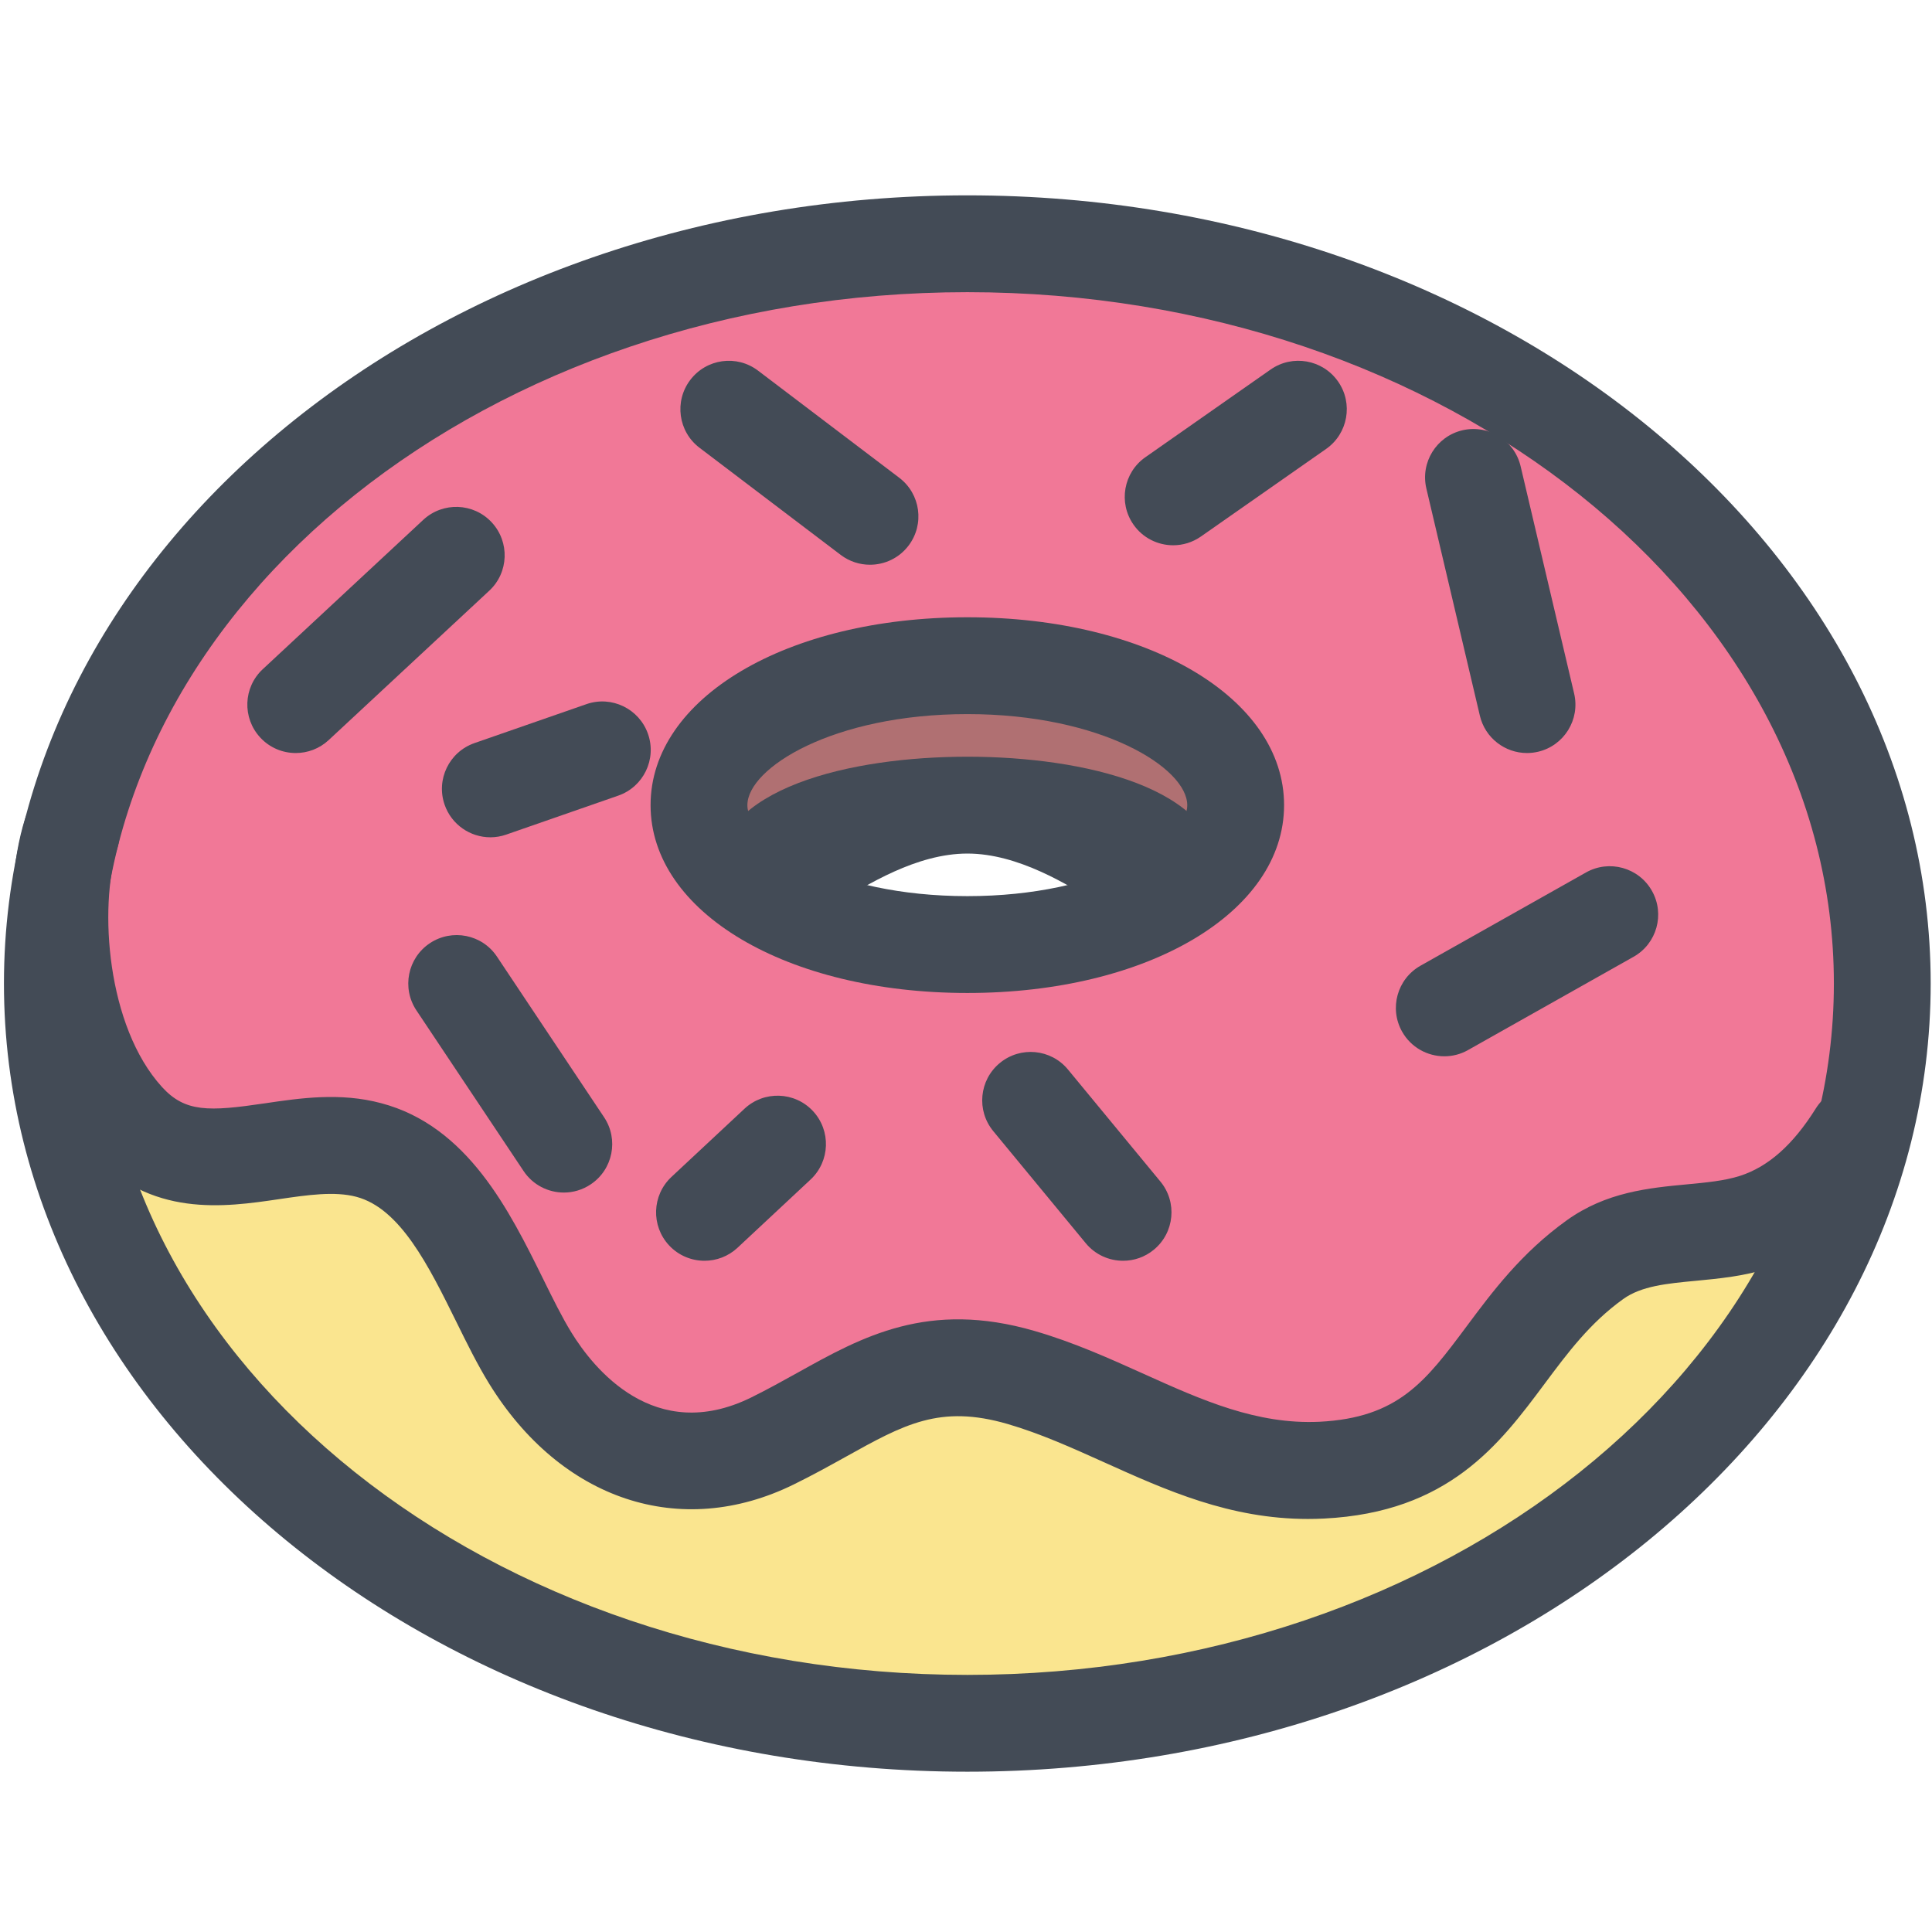
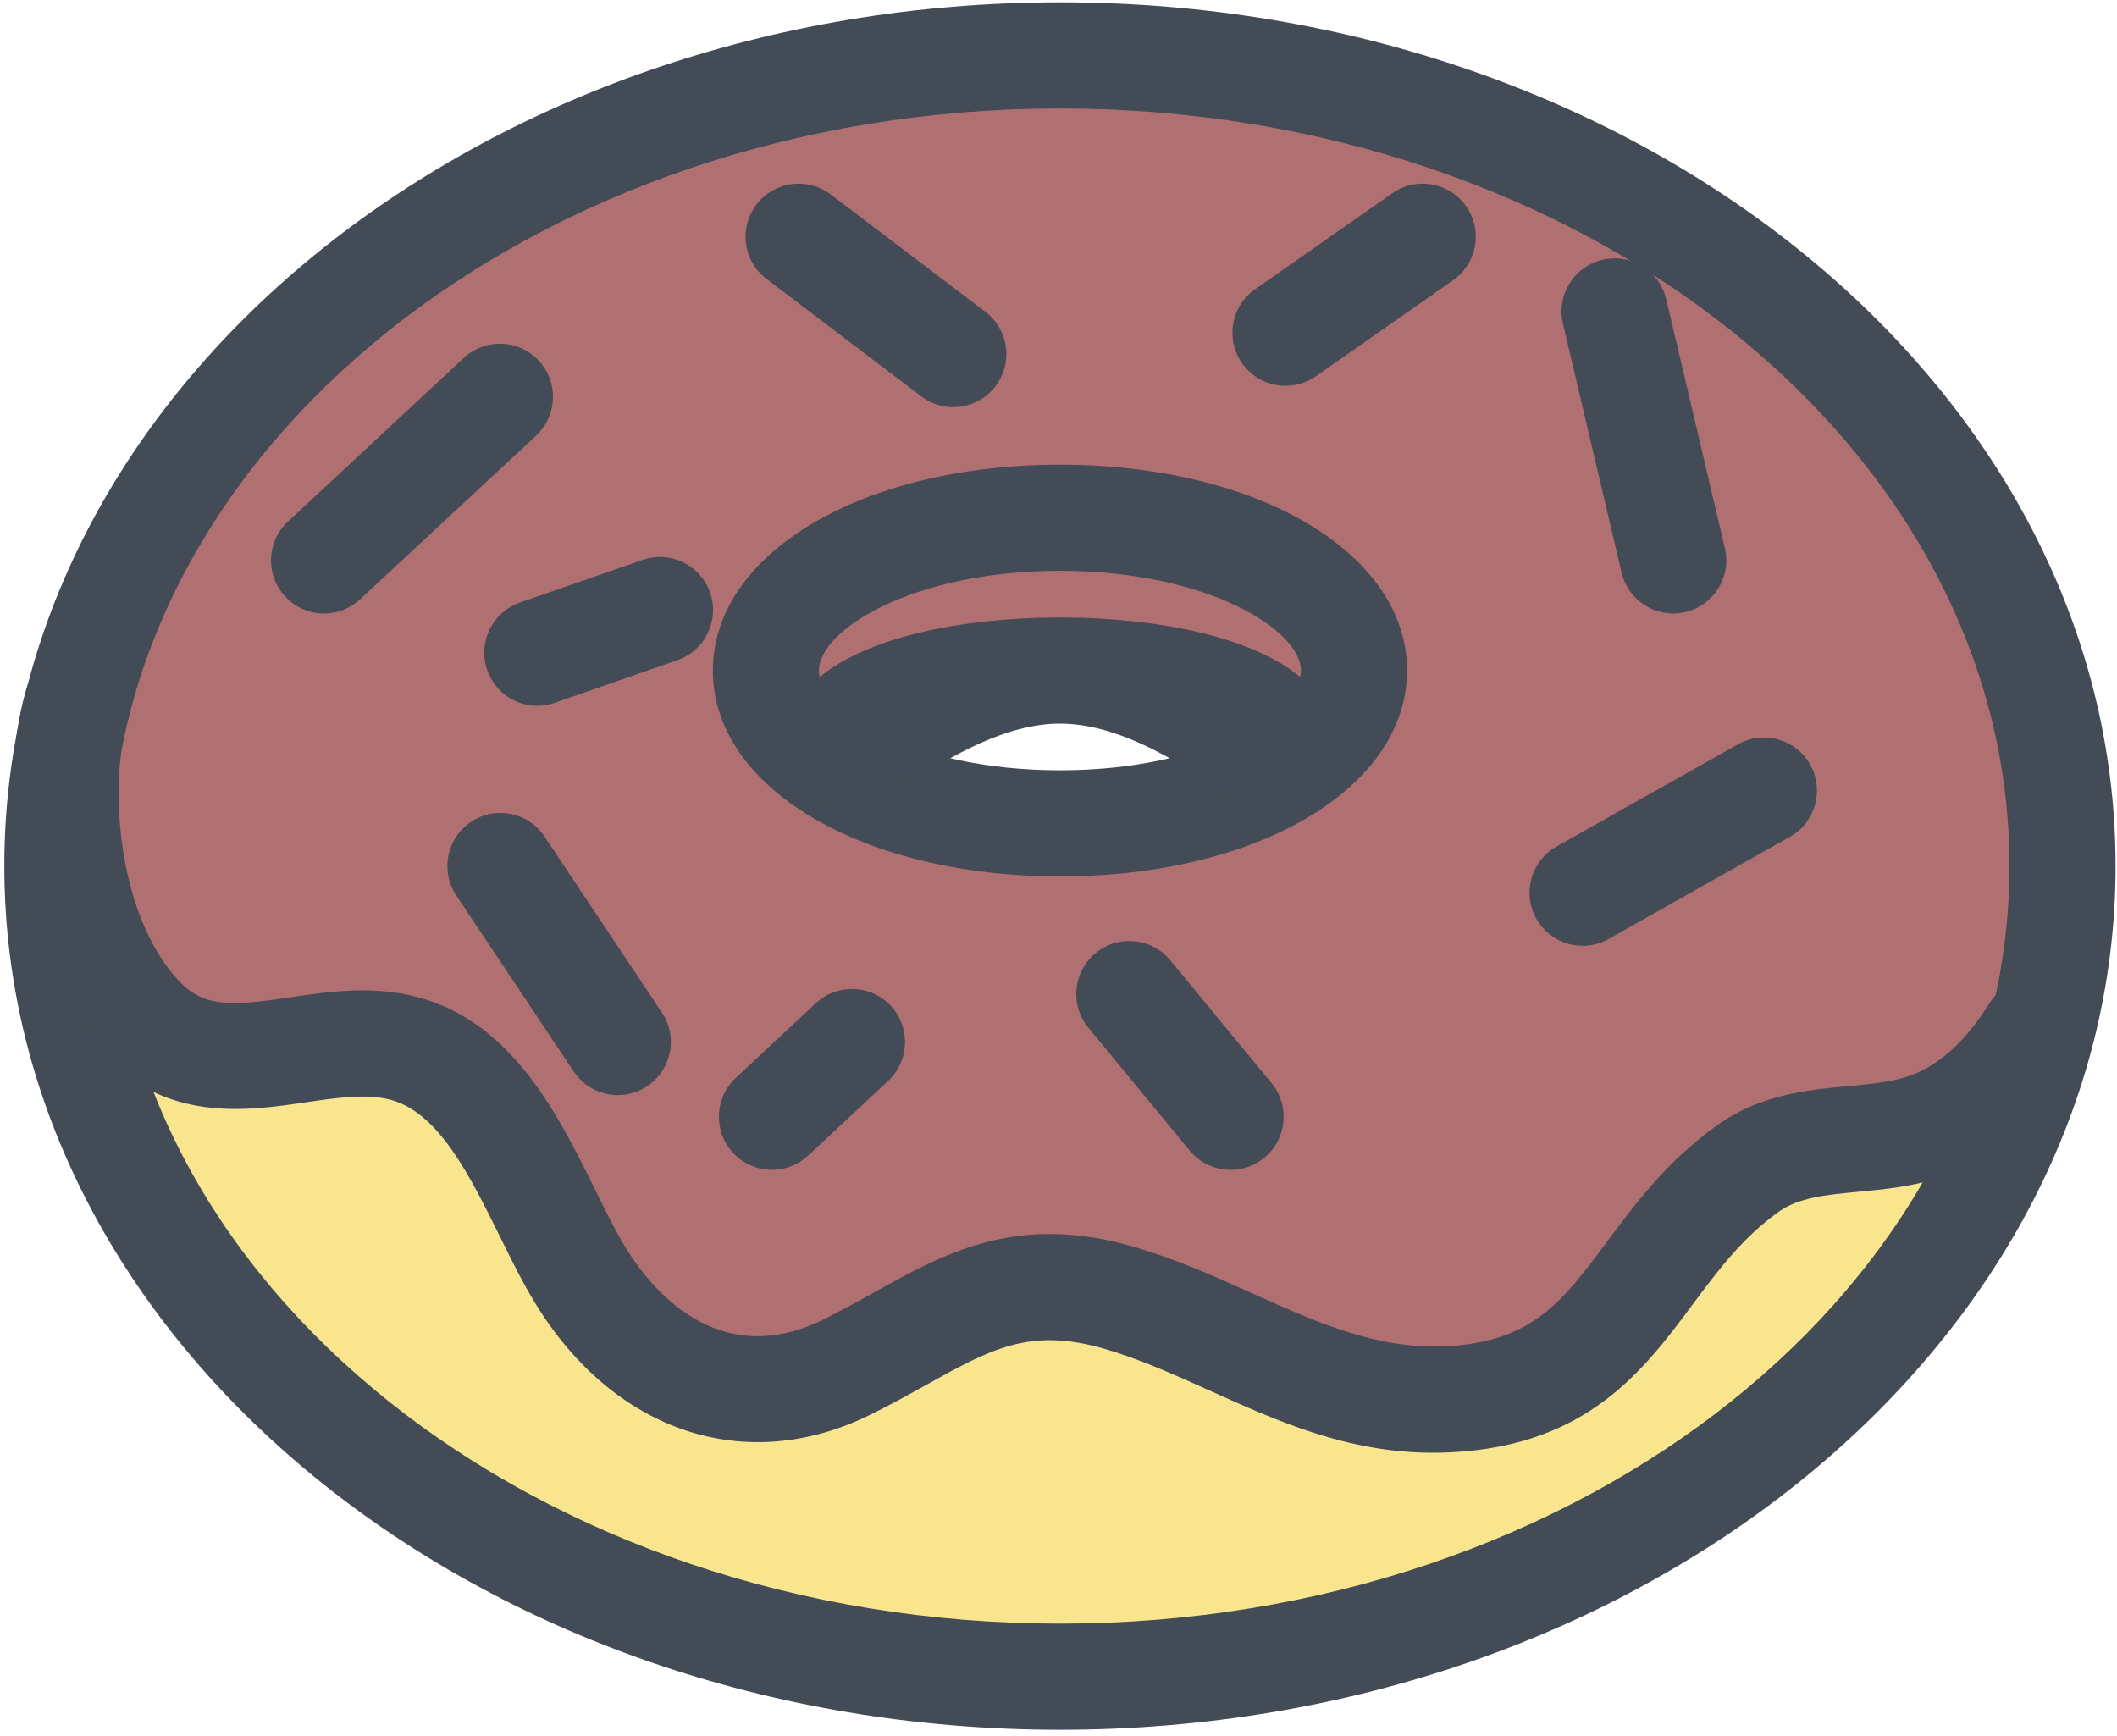
- <svg xmlns="http://www.w3.org/2000/svg" enable-background="new 0 0 91 91" height="50px" id="Layer_1" version="1.1" viewBox="0 0 91 91" width="50px" xml:space="preserve">
-   <g>
-     <g>
-       <g>
-         <path d="M79.565,58.896c-1.521,0.144-2.96,0.281-4.133,1.125c-1.741,1.252-2.902,2.807-4.023,4.313     c-2.016,2.701-4.099,5.494-9.298,5.756c-0.227,0.012-0.451,0.018-0.675,0.018c-3.389,0-6.246-1.289-9.015-2.538     c-1.528-0.688-3.109-1.4-4.748-1.876c-3.758-1.091-5.852,0.07-8.747,1.682c-0.74,0.413-1.514,0.841-2.356,1.258     c-4.688,2.298-9.478,0.683-12.501-4.227c-0.508-0.829-0.976-1.775-1.471-2.779c-1.373-2.779-2.927-5.93-5.633-6.646     c-1.304-0.351-2.718-0.143-4.214,0.08c-2.49,0.363-5.307,0.78-7.614-1.756c-0.66-0.725-1.176-1.577-1.628-2.471     c2.752,16.621,20.475,29.488,41.872,29.488c18.779,0,34.732-9.918,40.212-23.585c-0.878,0.75-1.826,1.288-2.867,1.623     C81.682,58.697,80.604,58.797,79.565,58.896z" fill="#FAE58F" />
-         <path d="M45.381,32.197c-6.395,0-11.797,2.622-11.797,5.725c0,0.976,0.538,1.905,1.471,2.72     c1.351-4.665,19.298-4.665,20.646,0c0.933-0.815,1.472-1.744,1.472-2.72C57.173,34.819,51.773,32.197,45.381,32.197z" fill="#B07072" />
-         <path d="M45.381,12.324c-21.038,0-38.527,12.436-41.726,28.648c-0.497,3.28,0.092,8.302,2.73,11.195     c1.705,1.873,3.753,1.572,6.12,1.223c1.601-0.235,3.25-0.479,4.896-0.041c3.447,0.911,5.183,4.427,6.713,7.529     c0.477,0.969,0.927,1.88,1.396,2.643c2.563,4.163,6.418,5.512,10.314,3.593c0.817-0.399,1.565-0.815,2.282-1.215     c3.005-1.674,5.609-3.115,10.04-1.828c1.752,0.51,3.389,1.245,4.97,1.96c2.895,1.306,5.652,2.54,8.91,2.374     c4.409-0.222,6.006-2.366,8.028-5.081c1.198-1.608,2.438-3.269,4.392-4.673c1.545-1.112,3.279-1.277,4.961-1.436     c0.994-0.094,1.935-0.182,2.803-0.46c1.671-0.539,3.095-1.773,4.347-3.772c0.08-0.129,0.193-0.217,0.317-0.283     c0.488-2.068,0.756-4.197,0.756-6.377C87.629,27.576,68.675,12.324,45.381,12.324z M53.655,43.804     c-1.696,0.854-4.213,1.355-6.847,1.491c-0.023,0-0.047,0.002-0.073,0.004c-0.448,0.021-0.901,0.035-1.354,0.035     s-0.908-0.014-1.359-0.035c-0.023-0.002-0.047-0.004-0.072-0.004c-2.632-0.136-5.146-0.635-6.843-1.489     c-3.185-1.343-5.212-3.456-5.212-5.884c0-4.157,5.923-7.414,13.486-7.414c7.558,0,13.48,3.256,13.48,7.414     C58.861,40.348,56.835,42.461,53.655,43.804z" fill="#F17897" />
-       </g>
-       <g>
-         <path d="M45.565,83.45c-25.022,0-45.379-16.654-45.379-37.126c0-20.471,20.356-37.123,45.379-37.123     c25.019,0,45.373,16.652,45.373,37.123C90.938,66.796,70.584,83.45,45.565,83.45z M45.565,13.762     c-22.507,0-40.819,14.608-40.819,32.563c0,17.955,18.312,32.565,40.819,32.565c22.505,0,40.813-14.61,40.813-32.565     C86.378,28.37,68.07,13.762,45.565,13.762z" fill="#434B56" />
-         <path d="M45.565,46.771c-8.508,0-14.922-3.804-14.922-8.848c0-5.045,6.414-8.849,14.922-8.849     c8.504,0,14.917,3.804,14.917,8.849C60.482,42.968,54.069,46.771,45.565,46.771z M45.565,33.635     c-6.326,0-10.362,2.54-10.362,4.289c0,1.748,4.036,4.285,10.362,4.285c6.321,0,10.356-2.537,10.356-4.285     C55.922,36.174,51.887,33.635,45.565,33.635z" fill="#434B56" />
-         <path d="M36.278,43.881c-0.815,0-1.556-0.368-2.035-1.006c-0.349-0.467-0.526-1.027-0.526-1.666     c0-4.108,6.383-5.567,11.849-5.567c0.002,0,0.006,0,0.01,0h0.01c5.46,0.004,11.825,1.463,11.825,5.567     c0,1.522-1.102,2.671-2.561,2.671c-0.986,0-1.79-0.5-3.004-1.253c-1.553-0.966-3.9-2.423-6.28-2.423     c-2.382,0-4.731,1.459-6.287,2.423C38.065,43.381,37.264,43.879,36.278,43.881L36.278,43.881z" fill="#434B56" />
-         <path d="M61.605,71.545c-3.681,0-6.682-1.354-9.59-2.665c-1.553-0.699-3.016-1.359-4.555-1.808     c-3.188-0.925-4.867,0.01-7.652,1.561c-0.758,0.42-1.54,0.855-2.422,1.287c-5.326,2.619-10.962,0.749-14.354-4.76     c-0.546-0.889-1.027-1.862-1.536-2.896c-1.298-2.627-2.637-5.344-4.713-5.893c-1.027-0.271-2.295-0.087-3.639,0.111     c-2.557,0.377-6.059,0.896-8.885-2.21c-4.073-4.468-4.248-12.003-3.085-15.688c0.379-1.202,1.662-1.868,2.863-1.487     c1.2,0.379,1.866,1.66,1.487,2.861c-0.875,2.77-0.498,8.386,2.107,11.242c1.089,1.196,2.197,1.16,4.847,0.768     c1.661-0.245,3.543-0.524,5.477-0.006c4.075,1.077,6.045,5.071,7.63,8.282c0.461,0.935,0.897,1.819,1.332,2.523     c1.023,1.664,3.896,5.297,8.46,3.059c0.79-0.39,1.516-0.796,2.211-1.181c3.015-1.679,6.127-3.415,11.144-1.954     c1.849,0.536,3.529,1.296,5.155,2.028c2.733,1.233,5.307,2.382,8.25,2.249c3.732-0.187,5.011-1.903,6.949-4.503     c1.203-1.617,2.57-3.449,4.706-4.983c1.859-1.337,3.88-1.529,5.662-1.697c0.915-0.086,1.778-0.168,2.499-0.399     c1.336-0.43,2.502-1.465,3.569-3.168c0.667-1.068,2.073-1.391,3.142-0.722s1.391,2.077,0.724,3.143     c-1.66,2.652-3.636,4.315-6.038,5.089c-1.194,0.384-2.401,0.497-3.466,0.599c-1.381,0.13-2.573,0.244-3.43,0.861     c-1.563,1.122-2.607,2.522-3.711,4.004c-2.11,2.83-4.502,6.039-10.378,6.334C62.109,71.539,61.855,71.545,61.605,71.545z" fill="#434B56" />
-         <path d="M13.93,35.469c-0.61,0-1.222-0.244-1.669-0.727c-0.858-0.923-0.807-2.366,0.116-3.223l7.559-7.033     c0.925-0.858,2.367-0.806,3.223,0.116c0.858,0.923,0.808,2.367-0.116,3.223l-7.559,7.032     C15.044,35.267,14.486,35.469,13.93,35.469z" fill="#434B56" />
-         <path d="M26.559,56.171c-0.737,0-1.459-0.356-1.899-1.016l-5.046-7.564c-0.699-1.049-0.417-2.465,0.632-3.164     c1.047-0.697,2.465-0.417,3.162,0.632l5.045,7.565c0.699,1.047,0.416,2.463-0.63,3.161     C27.434,56.045,26.994,56.171,26.559,56.171z" fill="#434B56" />
-         <path d="M23.098,39.438c-0.945,0-1.827-0.592-2.155-1.532c-0.415-1.19,0.214-2.49,1.404-2.905l5.273-1.834     c1.187-0.415,2.489,0.216,2.903,1.406c0.415,1.188-0.214,2.489-1.404,2.903l-5.273,1.834     C23.599,39.397,23.345,39.438,23.098,39.438z" fill="#434B56" />
-         <path d="M52.899,59.384c-0.658,0-1.311-0.283-1.76-0.829l-4.354-5.276c-0.802-0.971-0.664-2.408,0.308-3.21     c0.971-0.801,2.408-0.665,3.21,0.307l4.354,5.277c0.802,0.97,0.664,2.407-0.308,3.209C53.924,59.214,53.41,59.384,52.899,59.384z     " fill="#434B56" />
-         <path d="M68.031,49.753c-0.798,0-1.571-0.418-1.99-1.161c-0.618-1.098-0.229-2.488,0.868-3.107l7.794-4.391     c1.098-0.619,2.49-0.229,3.106,0.868c0.619,1.096,0.23,2.489-0.868,3.105l-7.793,4.391C68.795,49.659,68.41,49.753,68.031,49.753     z" fill="#434B56" />
-         <path d="M71.924,35.469c-1.035,0-1.972-0.707-2.22-1.758l-2.52-10.702c-0.289-1.226,0.472-2.453,1.696-2.742     c1.23-0.285,2.456,0.472,2.744,1.697l2.52,10.702c0.289,1.225-0.472,2.453-1.696,2.742     C72.271,35.449,72.097,35.469,71.924,35.469z" fill="#434B56" />
-         <path d="M55.26,25.683c-0.719,0-1.429-0.338-1.871-0.973c-0.722-1.031-0.472-2.455,0.562-3.176l5.896-4.128     c1.033-0.723,2.453-0.471,3.177,0.562c0.722,1.031,0.471,2.453-0.56,3.176l-5.898,4.126     C56.166,25.549,55.711,25.683,55.26,25.683z" fill="#434B56" />
-         <path d="M40.976,26.6c-0.479,0-0.964-0.151-1.377-0.463l-6.65-5.046c-1.004-0.76-1.198-2.191-0.438-3.193     c0.762-1.006,2.191-1.202,3.195-0.44l6.65,5.045c1.004,0.762,1.201,2.192,0.438,3.196C42.346,26.29,41.666,26.6,40.976,26.6z" fill="#434B56" />
-         <path d="M33.183,59.384c-0.609,0-1.218-0.243-1.666-0.722c-0.86-0.922-0.812-2.365,0.108-3.226l3.441-3.213     c0.918-0.858,2.363-0.812,3.223,0.107c0.86,0.922,0.811,2.365-0.108,3.226L34.74,58.77C34.3,59.18,33.741,59.384,33.183,59.384z" fill="#434B56" />
-       </g>
-     </g>
-   </g>
+ <svg xmlns="http://www.w3.org/2000/svg" width="50" height="41" viewBox="0 0 50 41" fill="none">
+   <path d="M43.717 27.36C42.881 27.44 42.091 27.515 41.446 27.979C40.49 28.666 39.852 29.521 39.236 30.348C38.128 31.832 36.983 33.367 34.127 33.511C34.002 33.518 33.879 33.521 33.756 33.521C31.894 33.521 30.324 32.813 28.803 32.126C27.963 31.748 27.095 31.357 26.194 31.096C24.129 30.496 22.979 31.134 21.388 32.02C20.981 32.247 20.556 32.482 20.093 32.711C17.518 33.974 14.886 33.086 13.225 30.389C12.946 29.933 12.688 29.413 12.416 28.861C11.662 27.335 10.808 25.603 9.321 25.21C8.605 25.017 7.828 25.131 7.006 25.254C5.638 25.453 4.09 25.682 2.823 24.289C2.46 23.891 2.176 23.422 1.928 22.931C3.44 32.064 13.178 39.133 24.935 39.133C35.253 39.133 44.018 33.684 47.029 26.175C46.547 26.587 46.026 26.882 45.454 27.067C44.88 27.251 44.288 27.306 43.717 27.36Z" fill="#FAE58F" />
+   <path d="M24.935 12.691C21.421 12.691 18.453 14.131 18.453 15.836C18.453 16.372 18.748 16.883 19.261 17.331C20.003 14.768 29.864 14.768 30.605 17.331C31.118 16.883 31.414 16.372 31.414 15.836C31.414 14.131 28.447 12.691 24.935 12.691Z" fill="#B07072" />
+   <path d="M24.935 1.771C13.375 1.771 3.766 8.604 2.008 17.512C1.735 19.314 2.059 22.074 3.508 23.663C4.445 24.692 5.57 24.527 6.871 24.335C7.751 24.206 8.657 24.072 9.561 24.313C11.455 24.813 12.409 26.745 13.249 28.449C13.511 28.982 13.759 29.482 14.017 29.902C15.425 32.189 17.543 32.93 19.683 31.876C20.132 31.657 20.543 31.428 20.937 31.208C22.588 30.288 24.019 29.497 26.454 30.204C27.416 30.484 28.316 30.888 29.185 31.281C30.775 31.998 32.29 32.676 34.08 32.585C36.503 32.463 37.38 31.285 38.491 29.793C39.15 28.91 39.831 27.997 40.904 27.226C41.753 26.615 42.706 26.524 43.63 26.437C44.176 26.385 44.693 26.337 45.17 26.184C46.089 25.888 46.871 25.21 47.559 24.111C47.603 24.041 47.665 23.992 47.733 23.956C48.001 22.82 48.148 21.65 48.148 20.452C48.148 10.152 37.733 1.771 24.935 1.771ZM29.481 19.068C28.549 19.537 27.166 19.813 25.719 19.887C25.706 19.887 25.693 19.889 25.679 19.89C25.432 19.901 25.183 19.909 24.935 19.909C24.686 19.909 24.436 19.901 24.188 19.89C24.175 19.889 24.162 19.887 24.148 19.887C22.702 19.813 21.321 19.538 20.389 19.069C18.639 18.331 17.525 17.17 17.525 15.836C17.525 13.552 20.779 11.763 24.935 11.763C29.087 11.763 32.341 13.552 32.341 15.836C32.341 17.169 31.228 18.33 29.481 19.068Z" fill="#B07072" />
+   <path d="M25.036 40.852C11.287 40.852 0.102 31.701 0.102 20.453C0.102 9.205 11.287 0.055 25.036 0.055C38.782 0.055 49.966 9.205 49.966 20.453C49.966 31.701 38.782 40.852 25.036 40.852ZM25.036 2.562C12.669 2.562 2.608 10.588 2.608 20.453C2.608 30.319 12.669 38.346 25.036 38.346C37.401 38.346 47.46 30.319 47.46 20.453C47.46 10.588 37.401 2.562 25.036 2.562Z" fill="#434B56" />
+   <path d="M25.036 20.698C20.361 20.698 16.837 18.608 16.837 15.837C16.837 13.065 20.361 10.975 25.036 10.975C29.708 10.975 33.232 13.065 33.232 15.837C33.232 18.609 29.708 20.698 25.036 20.698ZM25.036 13.481C21.56 13.481 19.342 14.876 19.342 15.837C19.342 16.798 21.56 18.192 25.036 18.192C28.509 18.192 30.726 16.798 30.726 15.837C30.726 14.876 28.509 13.481 25.036 13.481Z" fill="#434B56" />
+   <path d="M19.933 19.11C19.485 19.11 19.078 18.908 18.815 18.558C18.623 18.301 18.526 17.993 18.526 17.642C18.526 15.385 22.033 14.584 25.036 14.584C25.037 14.584 25.04 14.584 25.042 14.584H25.047C28.047 14.586 31.544 15.387 31.544 17.642C31.544 18.479 30.939 19.11 30.137 19.11C29.596 19.11 29.154 18.835 28.487 18.421C27.634 17.891 26.344 17.09 25.036 17.09C23.727 17.09 22.437 17.892 21.582 18.421C20.915 18.836 20.475 19.109 19.933 19.11Z" fill="#434B56" />
+   <path d="M33.849 34.31C31.826 34.31 30.177 33.566 28.58 32.846C27.726 32.462 26.922 32.099 26.077 31.853C24.325 31.345 23.403 31.858 21.872 32.71C21.456 32.941 21.026 33.18 20.542 33.418C17.615 34.857 14.519 33.829 12.655 30.802C12.355 30.314 12.091 29.779 11.811 29.211C11.098 27.768 10.362 26.275 9.221 25.973C8.657 25.824 7.96 25.925 7.222 26.034C5.817 26.241 3.893 26.526 2.34 24.82C0.102 22.365 0.006 18.225 0.645 16.2C0.853 15.54 1.558 15.174 2.218 15.383C2.877 15.591 3.243 16.295 3.035 16.955C2.554 18.477 2.762 21.563 4.193 23.132C4.791 23.789 5.4 23.769 6.856 23.554C7.769 23.419 8.803 23.266 9.865 23.55C12.104 24.142 13.187 26.337 14.058 28.101C14.311 28.615 14.55 29.101 14.79 29.487C15.352 30.402 16.93 32.398 19.438 31.168C19.872 30.954 20.271 30.731 20.653 30.519C22.309 29.597 24.019 28.643 26.776 29.446C27.792 29.74 28.715 30.158 29.608 30.56C31.11 31.237 32.524 31.869 34.141 31.796C36.192 31.693 36.895 30.75 37.959 29.321C38.62 28.433 39.371 27.426 40.545 26.584C41.566 25.849 42.677 25.743 43.656 25.651C44.159 25.604 44.633 25.559 45.029 25.432C45.763 25.196 46.404 24.627 46.99 23.691C47.357 23.104 48.129 22.927 48.717 23.294C49.304 23.662 49.481 24.436 49.114 25.021C48.202 26.479 47.117 27.392 45.797 27.818C45.141 28.029 44.477 28.091 43.892 28.147C43.133 28.218 42.479 28.281 42.008 28.62C41.149 29.236 40.575 30.006 39.969 30.82C38.809 32.375 37.495 34.138 34.267 34.3C34.126 34.307 33.986 34.31 33.849 34.31Z" fill="#434B56" />
+   <path d="M7.654 14.489C7.319 14.489 6.982 14.354 6.737 14.089C6.265 13.582 6.293 12.789 6.801 12.318L10.954 8.454C11.462 7.982 12.254 8.011 12.725 8.518C13.196 9.025 13.169 9.818 12.661 10.289L8.508 14.152C8.266 14.377 7.959 14.489 7.654 14.489Z" fill="#434B56" />
+   <path d="M14.593 25.863C14.188 25.863 13.791 25.668 13.55 25.305L10.777 21.149C10.393 20.573 10.548 19.794 11.124 19.41C11.7 19.027 12.479 19.181 12.861 19.758L15.633 23.914C16.018 24.49 15.862 25.268 15.287 25.651C15.074 25.794 14.832 25.863 14.593 25.863Z" fill="#434B56" />
+   <path d="M12.691 16.669C12.172 16.669 11.687 16.344 11.507 15.828C11.279 15.174 11.625 14.459 12.279 14.231L15.176 13.224C15.828 12.996 16.543 13.342 16.771 13.996C16.999 14.649 16.653 15.364 15.999 15.591L13.102 16.599C12.966 16.647 12.827 16.669 12.691 16.669Z" fill="#434B56" />
+   <path d="M29.065 27.629C28.704 27.629 28.345 27.473 28.098 27.173L25.706 24.274C25.265 23.741 25.341 22.951 25.875 22.51C26.409 22.07 27.198 22.145 27.639 22.679L30.031 25.579C30.472 26.111 30.396 26.901 29.862 27.342C29.629 27.535 29.346 27.629 29.065 27.629Z" fill="#434B56" />
+   <path d="M37.38 22.337C36.941 22.337 36.517 22.107 36.286 21.699C35.947 21.096 36.16 20.332 36.763 19.992L41.046 17.579C41.649 17.239 42.414 17.453 42.752 18.056C43.092 18.658 42.879 19.424 42.275 19.762L37.993 22.175C37.8 22.285 37.588 22.337 37.38 22.337Z" fill="#434B56" />
+   <path d="M39.519 14.489C38.95 14.489 38.435 14.1 38.299 13.523L36.914 7.642C36.755 6.969 37.174 6.295 37.846 6.136C38.522 5.979 39.196 6.395 39.354 7.068L40.739 12.948C40.897 13.621 40.479 14.296 39.807 14.455C39.709 14.477 39.614 14.489 39.519 14.489Z" fill="#434B56" />
+   <path d="M30.363 9.112C29.968 9.112 29.578 8.926 29.335 8.577C28.938 8.01 29.075 7.228 29.643 6.832L32.883 4.564C33.451 4.166 34.231 4.305 34.629 4.873C35.025 5.439 34.887 6.22 34.321 6.618L31.08 8.885C30.86 9.038 30.61 9.112 30.363 9.112Z" fill="#434B56" />
+   <path d="M22.514 9.615C22.251 9.615 21.985 9.532 21.758 9.361L18.104 6.588C17.552 6.171 17.446 5.385 17.863 4.834C18.282 4.281 19.067 4.174 19.619 4.592L23.273 7.364C23.824 7.783 23.932 8.569 23.513 9.12C23.267 9.445 22.893 9.615 22.514 9.615Z" fill="#434B56" />
+   <path d="M18.232 27.629C17.898 27.629 17.563 27.495 17.317 27.232C16.845 26.725 16.871 25.932 17.376 25.459L19.267 23.694C19.771 23.223 20.565 23.248 21.038 23.753C21.51 24.259 21.483 25.052 20.979 25.525L19.088 27.291C18.846 27.517 18.539 27.629 18.232 27.629Z" fill="#434B56" />
</svg>
